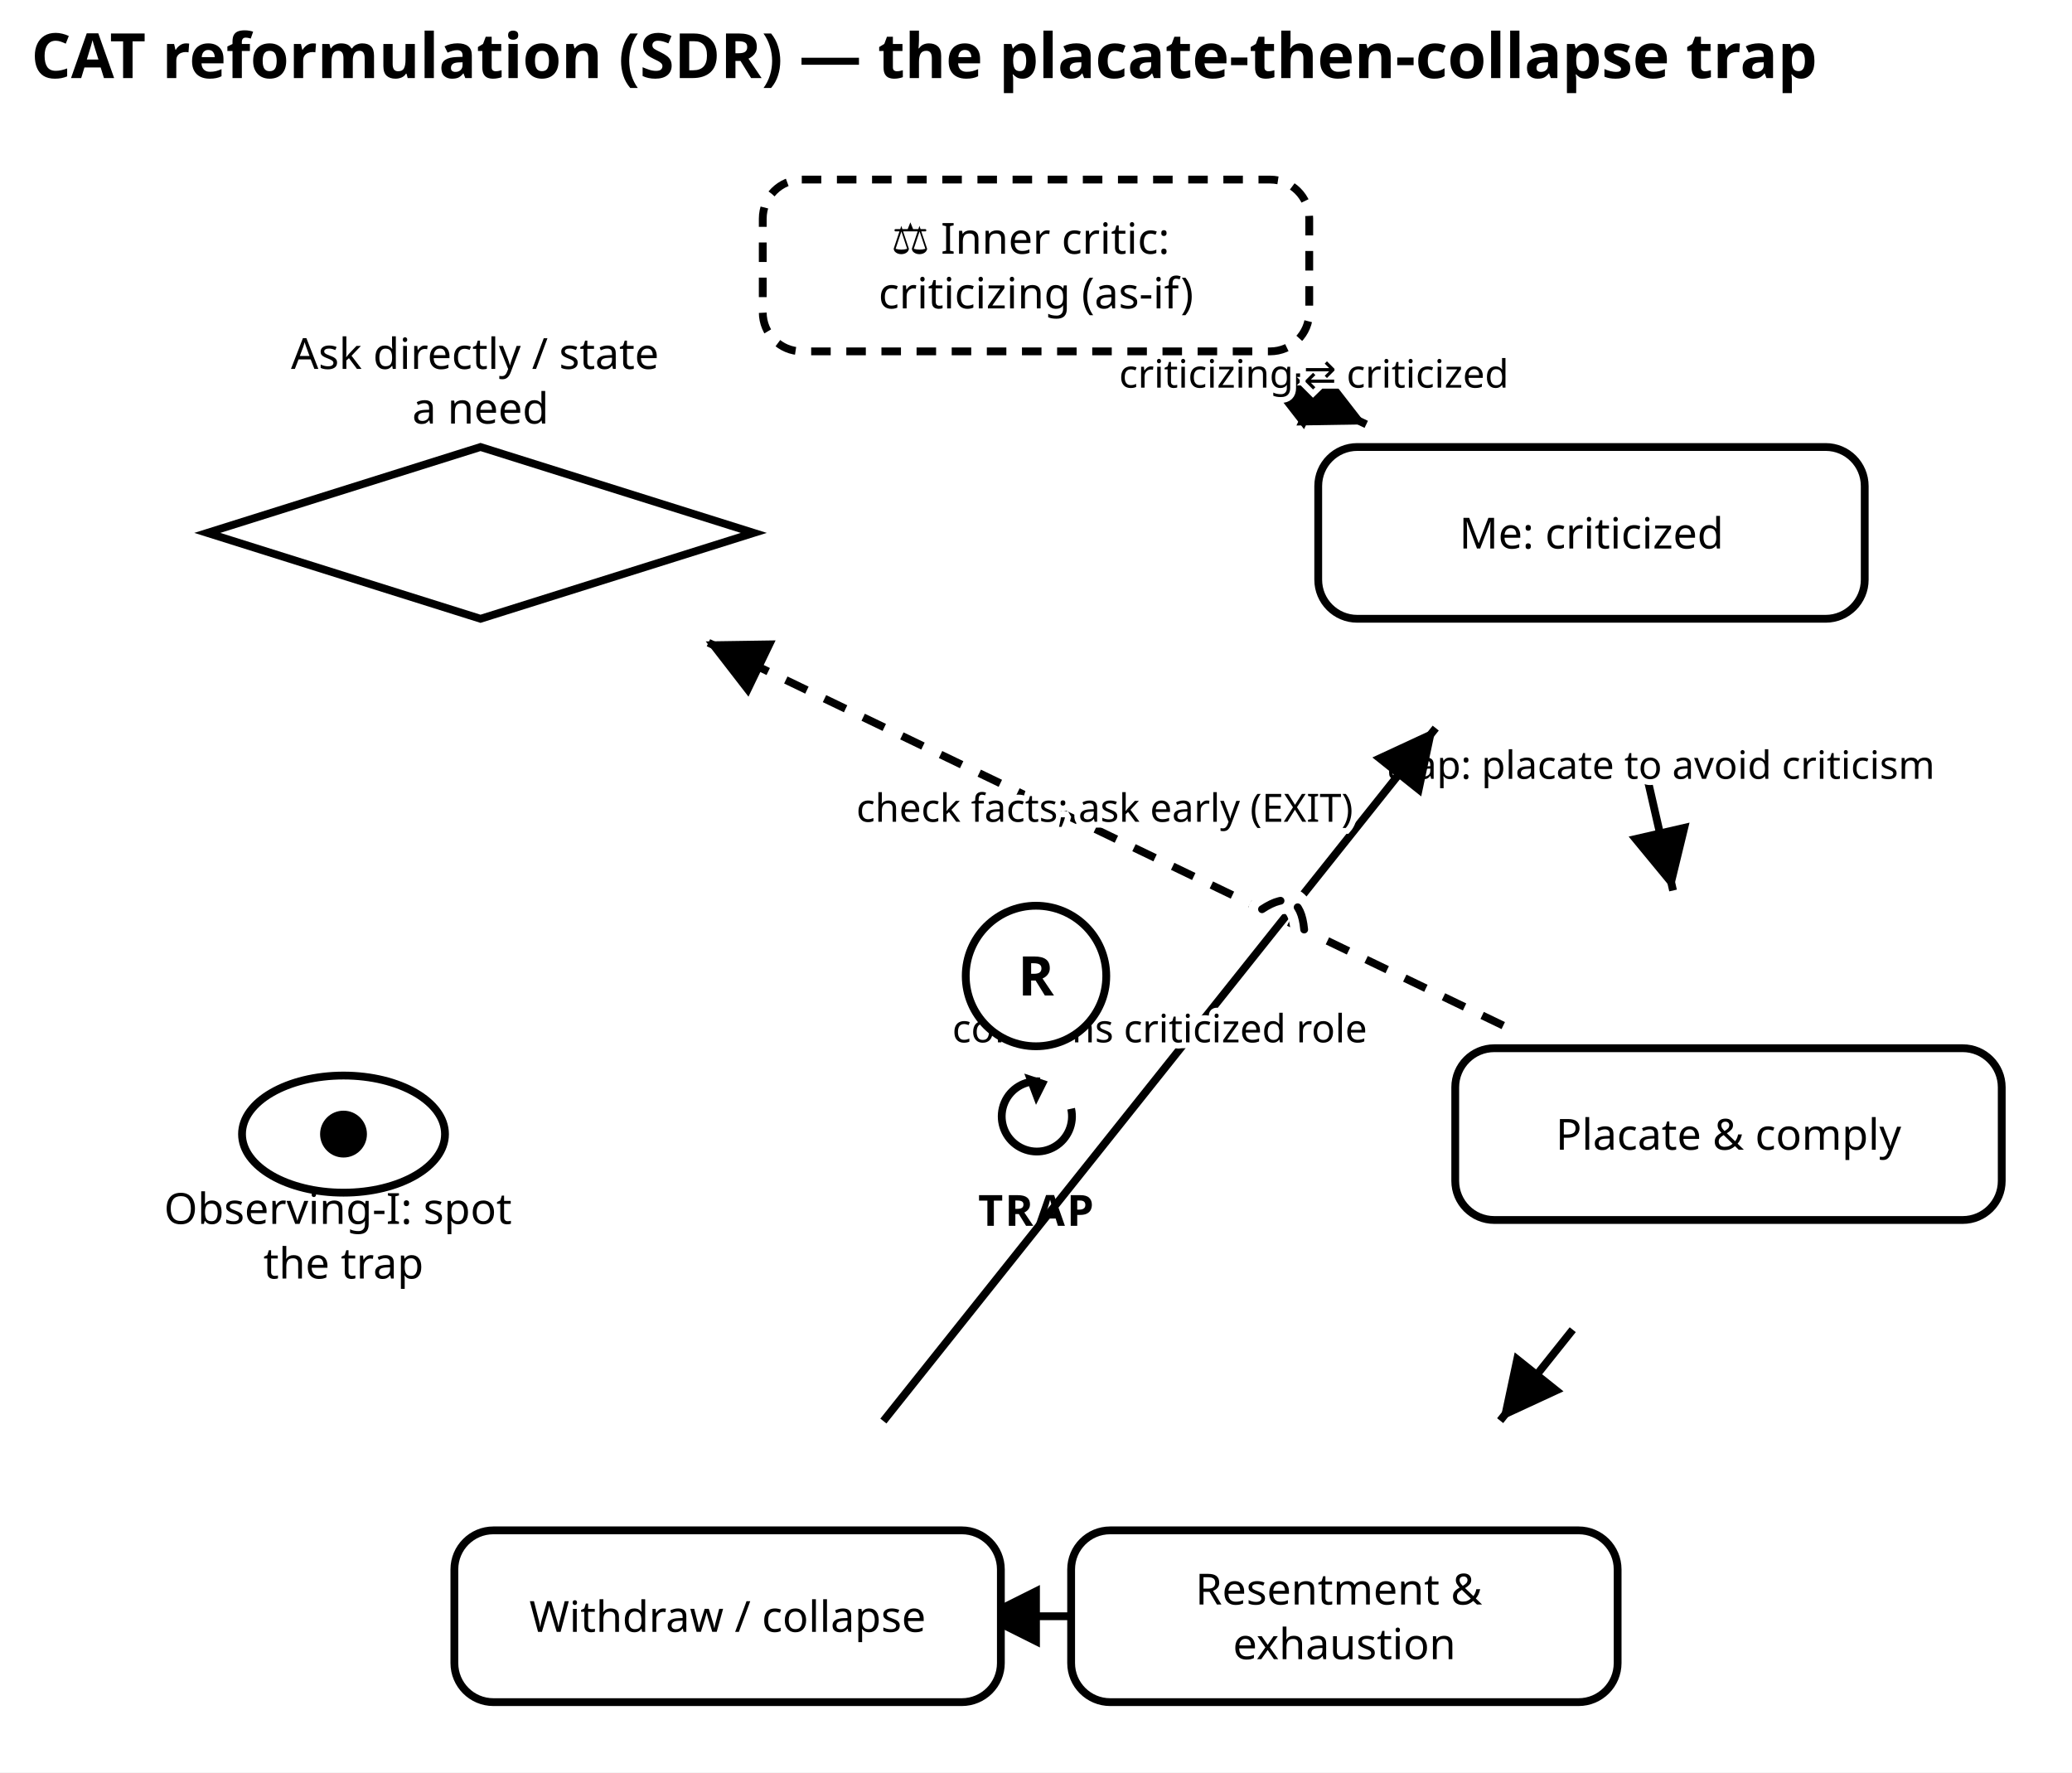
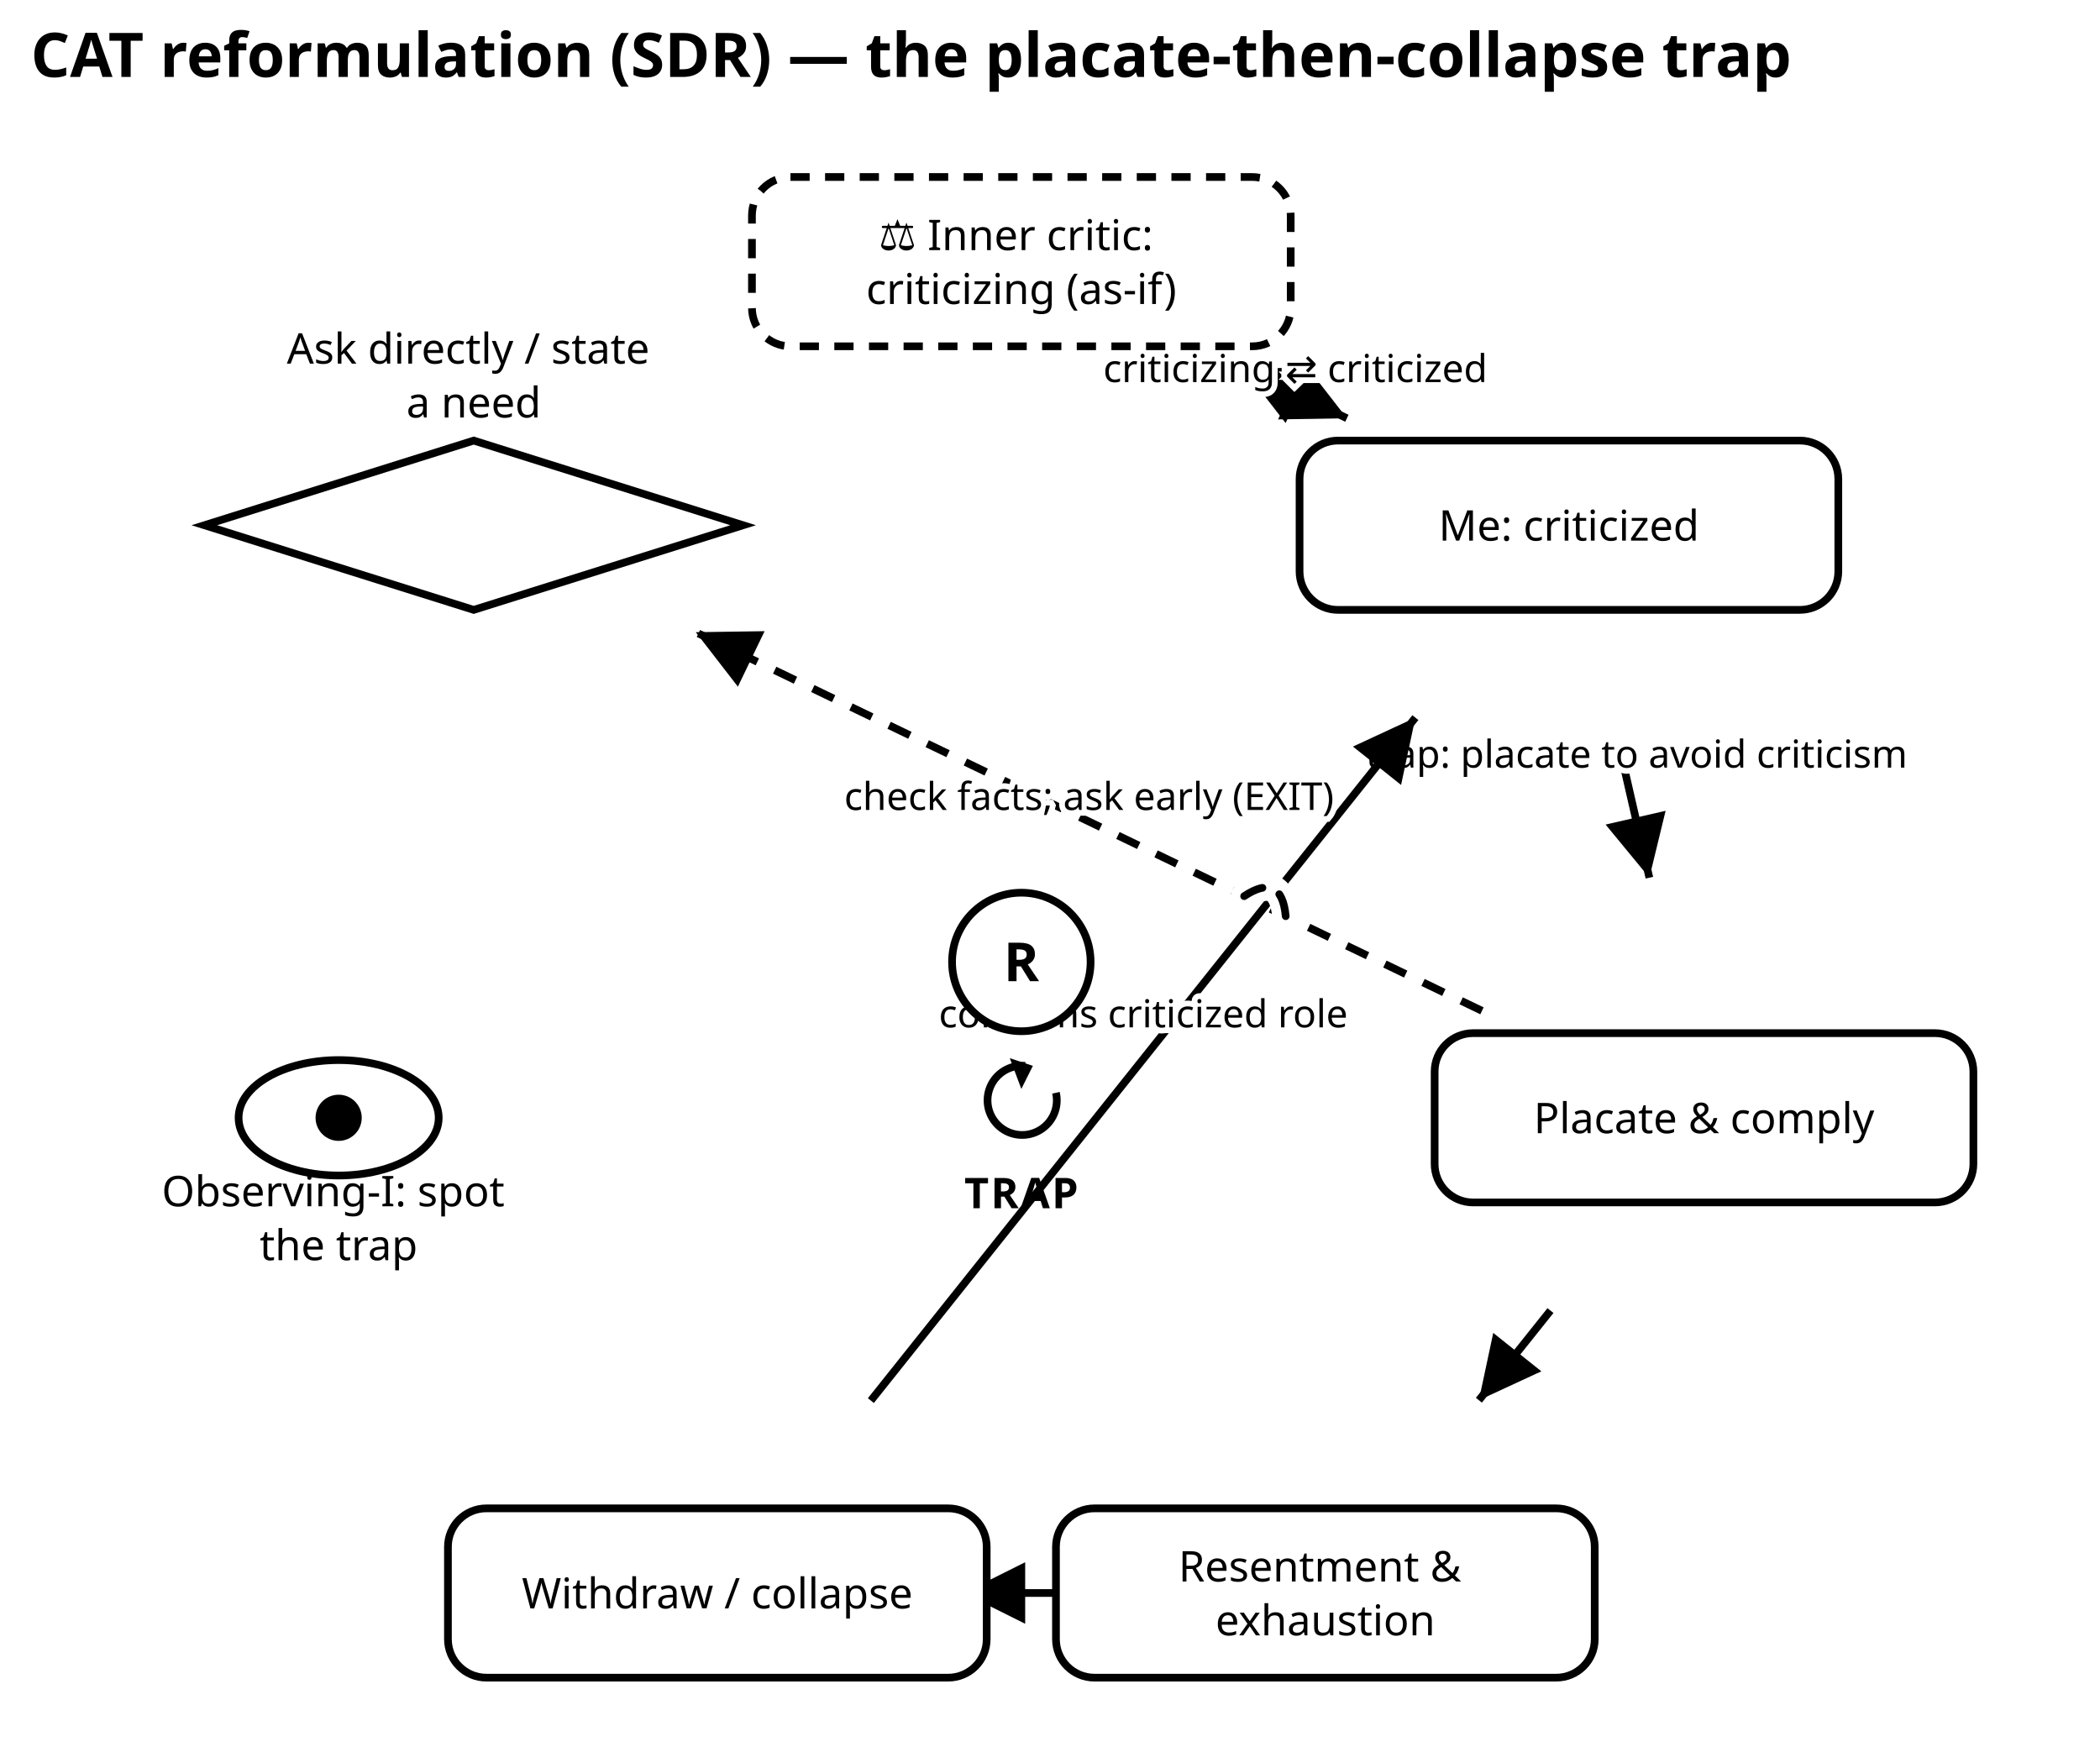
- <svg xmlns="http://www.w3.org/2000/svg" viewBox="14.6 0 530.8 454" role="img" aria-label="Maintaining loop: CAT reformulation (SDR) — the placate-then-collapse trap. Links: Inner critic: criticizing &lt;-&gt; Me: criticized; Me: criticized -&gt; Placate &amp; comply; Placate &amp; comply -&gt; Resentment &amp; exhaustion; Resentment &amp; exhaustion -&gt; Withdraw / collapse; Withdraw / collapse -&gt; Me: criticized (reinforcing). Ways out: Placate &amp; comply to Ask directly / state a need. This maintaining pattern is a trap — a self-confirming loop, where actions meant to escape confirm the belief. Contested standing (held as disputed, not settled): Inner critic: criticizing. Named as-if — a metaphor, not a literal claim: Inner critic: criticizing. Confidence — high: Placate &amp; comply; low: Inner critic: criticizing.">
+ <svg xmlns="http://www.w3.org/2000/svg" viewBox="14.6 0 545.7 454" role="img" aria-label="Maintaining loop: CAT reformulation (SDR) — the placate-then-collapse trap. Links: Inner critic: criticizing &lt;-&gt; Me: criticized; Me: criticized -&gt; Placate &amp; comply; Placate &amp; comply -&gt; Resentment &amp; exhaustion; Resentment &amp; exhaustion -&gt; Withdraw / collapse; Withdraw / collapse -&gt; Me: criticized (reinforcing). Ways out: Placate &amp; comply to Ask directly / state a need. This maintaining pattern is a trap — a self-confirming loop, where actions meant to escape confirm the belief. Contested standing (held as disputed, not settled): Inner critic: criticizing. Named as-if — a metaphor, not a literal claim: Inner critic: criticizing. Confidence — high: Placate &amp; comply; low: Inner critic: criticizing.">
  <defs>
    <marker id="arrow" markerWidth="10" markerHeight="10" refX="8" refY="4" orient="auto-start-reverse">
      <path d="M0,0 L8,4 L0,8 z" fill="#000" />
    </marker>
  </defs>
-   <rect x="14.6" y="0" width="530.8" height="454" fill="#fff" />
+   <rect x="14.6" y="0" width="545.7" height="454" fill="#fff" />
  <text x="22.6" y="20" font-family="sans-serif" font-size="16" font-weight="700">CAT reformulation (SDR) — the placate-then-collapse trap</text>
  <path data-el="edge:rr" d="M 337.7,95.8 L 364.6,108.7" fill="none" stroke="#000" stroke-width="2" marker-start="url(#arrow)" marker-end="url(#arrow)" />
  <text data-el="edgelabel:rr" x="351.2" y="99.3" font-family="sans-serif" font-size="10" text-anchor="middle" stroke="#fff" stroke-width="3" paint-order="stroke">criticizing ⇄ criticized</text>
  <path data-el="edge:c_p" d="M 436.5,198.9 L 443.2,228.1" fill="none" stroke="#000" stroke-width="2" marker-end="url(#arrow)" />
  <text data-el="edgelabel:c_p" x="439.9" y="199.5" font-family="sans-serif" font-size="10" text-anchor="middle" stroke="#fff" stroke-width="3" paint-order="stroke">trap: placate to avoid criticism</text>
  <path data-el="edge:p_r" d="M 417.5,340.6 L 398.9,363.9" fill="none" stroke="#000" stroke-width="2" marker-end="url(#arrow)" />
  <path data-el="edge:r_w" d="M 295,414 L 265,414" fill="none" stroke="#000" stroke-width="2" marker-end="url(#arrow)" />
  <path data-el="edge:w_c" d="M 240.9,364 L 382.4,186.5" fill="none" stroke="#000" stroke-width="2" marker-end="url(#arrow)" />
  <text data-el="edgelabel:w_c" x="311.7" y="267" font-family="sans-serif" font-size="10" text-anchor="middle" stroke="#fff" stroke-width="3" paint-order="stroke">confirms criticized role</text>
  <path data-el="edge:exit" d="M 399.7,262.7 L 195.4,164.3" fill="none" stroke="#000" stroke-width="2" stroke-dasharray="6 5" marker-end="url(#arrow)" />
  <text data-el="edgelabel:exit" x="297.6" y="210.5" font-family="sans-serif" font-size="10" text-anchor="middle" stroke="#fff" stroke-width="3" paint-order="stroke">check facts; ask early (EXIT)</text>
  <path d="M 348.7,238.1 Q 347.6,226.5 337.9,232.9" fill="none" stroke="#fff" stroke-width="7" stroke-linecap="round" />
  <path d="M 348.7,238.1 Q 347.6,226.5 337.9,232.9" fill="none" stroke="#000" stroke-width="2" stroke-dasharray="6 5" stroke-linecap="round" />
  <circle cx="280" cy="250" r="18" fill="#fff" stroke="#000" stroke-width="2" />
  <text x="280" y="255" text-anchor="middle" font-family="sans-serif" font-size="14" font-weight="700">R</text>
  <path d="M 289,284 A 9 9 0 1 1 281,277" fill="none" stroke="#000" stroke-width="2" />
  <path d="M 277,275 L 283,277 L 280,283 z" fill="#000" stroke="none" />
  <text x="280" y="314" text-anchor="middle" font-family="sans-serif" font-size="11" font-weight="700" letter-spacing="0.5">TRAP</text>
  <rect data-el="node:criticized" x="352.3" y="114.5" width="140" height="44" rx="10" ry="10" fill="#fff" stroke="#000" stroke-width="2" />
  <text x="422.3" y="140.5" font-family="sans-serif" font-size="11" text-anchor="middle" data-el="nodelabel:criticized">Me: criticized</text>
  <rect data-el="node:placate" x="387.4" y="268.5" width="140" height="44" rx="10" ry="10" fill="#fff" stroke="#000" stroke-width="2" />
  <text x="457.4" y="294.5" font-family="sans-serif" font-size="11" text-anchor="middle" data-el="nodelabel:placate">Placate &amp; comply</text>
  <rect data-el="node:resent" x="289" y="392" width="140" height="44" rx="10" ry="10" fill="#fff" stroke="#000" stroke-width="2" />
  <text text-anchor="middle" font-family="sans-serif" font-size="11" data-el="nodelabel:resent">
    <tspan x="359" y="411">Resentment &amp;</tspan>
    <tspan x="359" y="425">exhaustion</tspan>
  </text>
  <rect data-el="node:withdraw" x="131" y="392" width="140" height="44" rx="10" ry="10" fill="#fff" stroke="#000" stroke-width="2" />
  <text x="201" y="418" font-family="sans-serif" font-size="11" text-anchor="middle" data-el="nodelabel:withdraw">Withdraw / collapse</text>
  <rect data-el="node:critic" x="210" y="46" width="140" height="44" rx="10" ry="10" fill="#fff" stroke="#000" stroke-width="2" stroke-dasharray="5 4" />
  <text text-anchor="middle" font-family="sans-serif" font-size="11" data-el="nodelabel:critic">
    <tspan x="280" y="65">⚖ Inner critic:</tspan>
    <tspan x="280" y="79">criticizing (as-if)</tspan>
  </text>
  <ellipse data-el="node:eye" cx="102.6" cy="290.5" rx="26" ry="15" fill="#fff" stroke="#000" stroke-width="2" />
  <circle cx="102.6" cy="290.5" r="6" fill="#000" />
  <text text-anchor="middle" font-family="sans-serif" font-size="11" data-el="nodelabel:eye">
    <tspan x="102.6" y="313.5">Observing-I: spot</tspan>
    <tspan x="102.6" y="327.5">the trap</tspan>
  </text>
  <polygon data-el="node:assert" points="137.7,114.5 207.7,136.5 137.7,158.5 67.7,136.5" fill="#fff" stroke="#000" stroke-width="2" />
  <text text-anchor="middle" font-family="sans-serif" font-size="11" stroke="#fff" stroke-width="3" paint-order="stroke" data-el="nodelabel:assert">
    <tspan x="137.7" y="94.5">Ask directly / state</tspan>
    <tspan x="137.7" y="108.5">a need</tspan>
  </text>
</svg>
